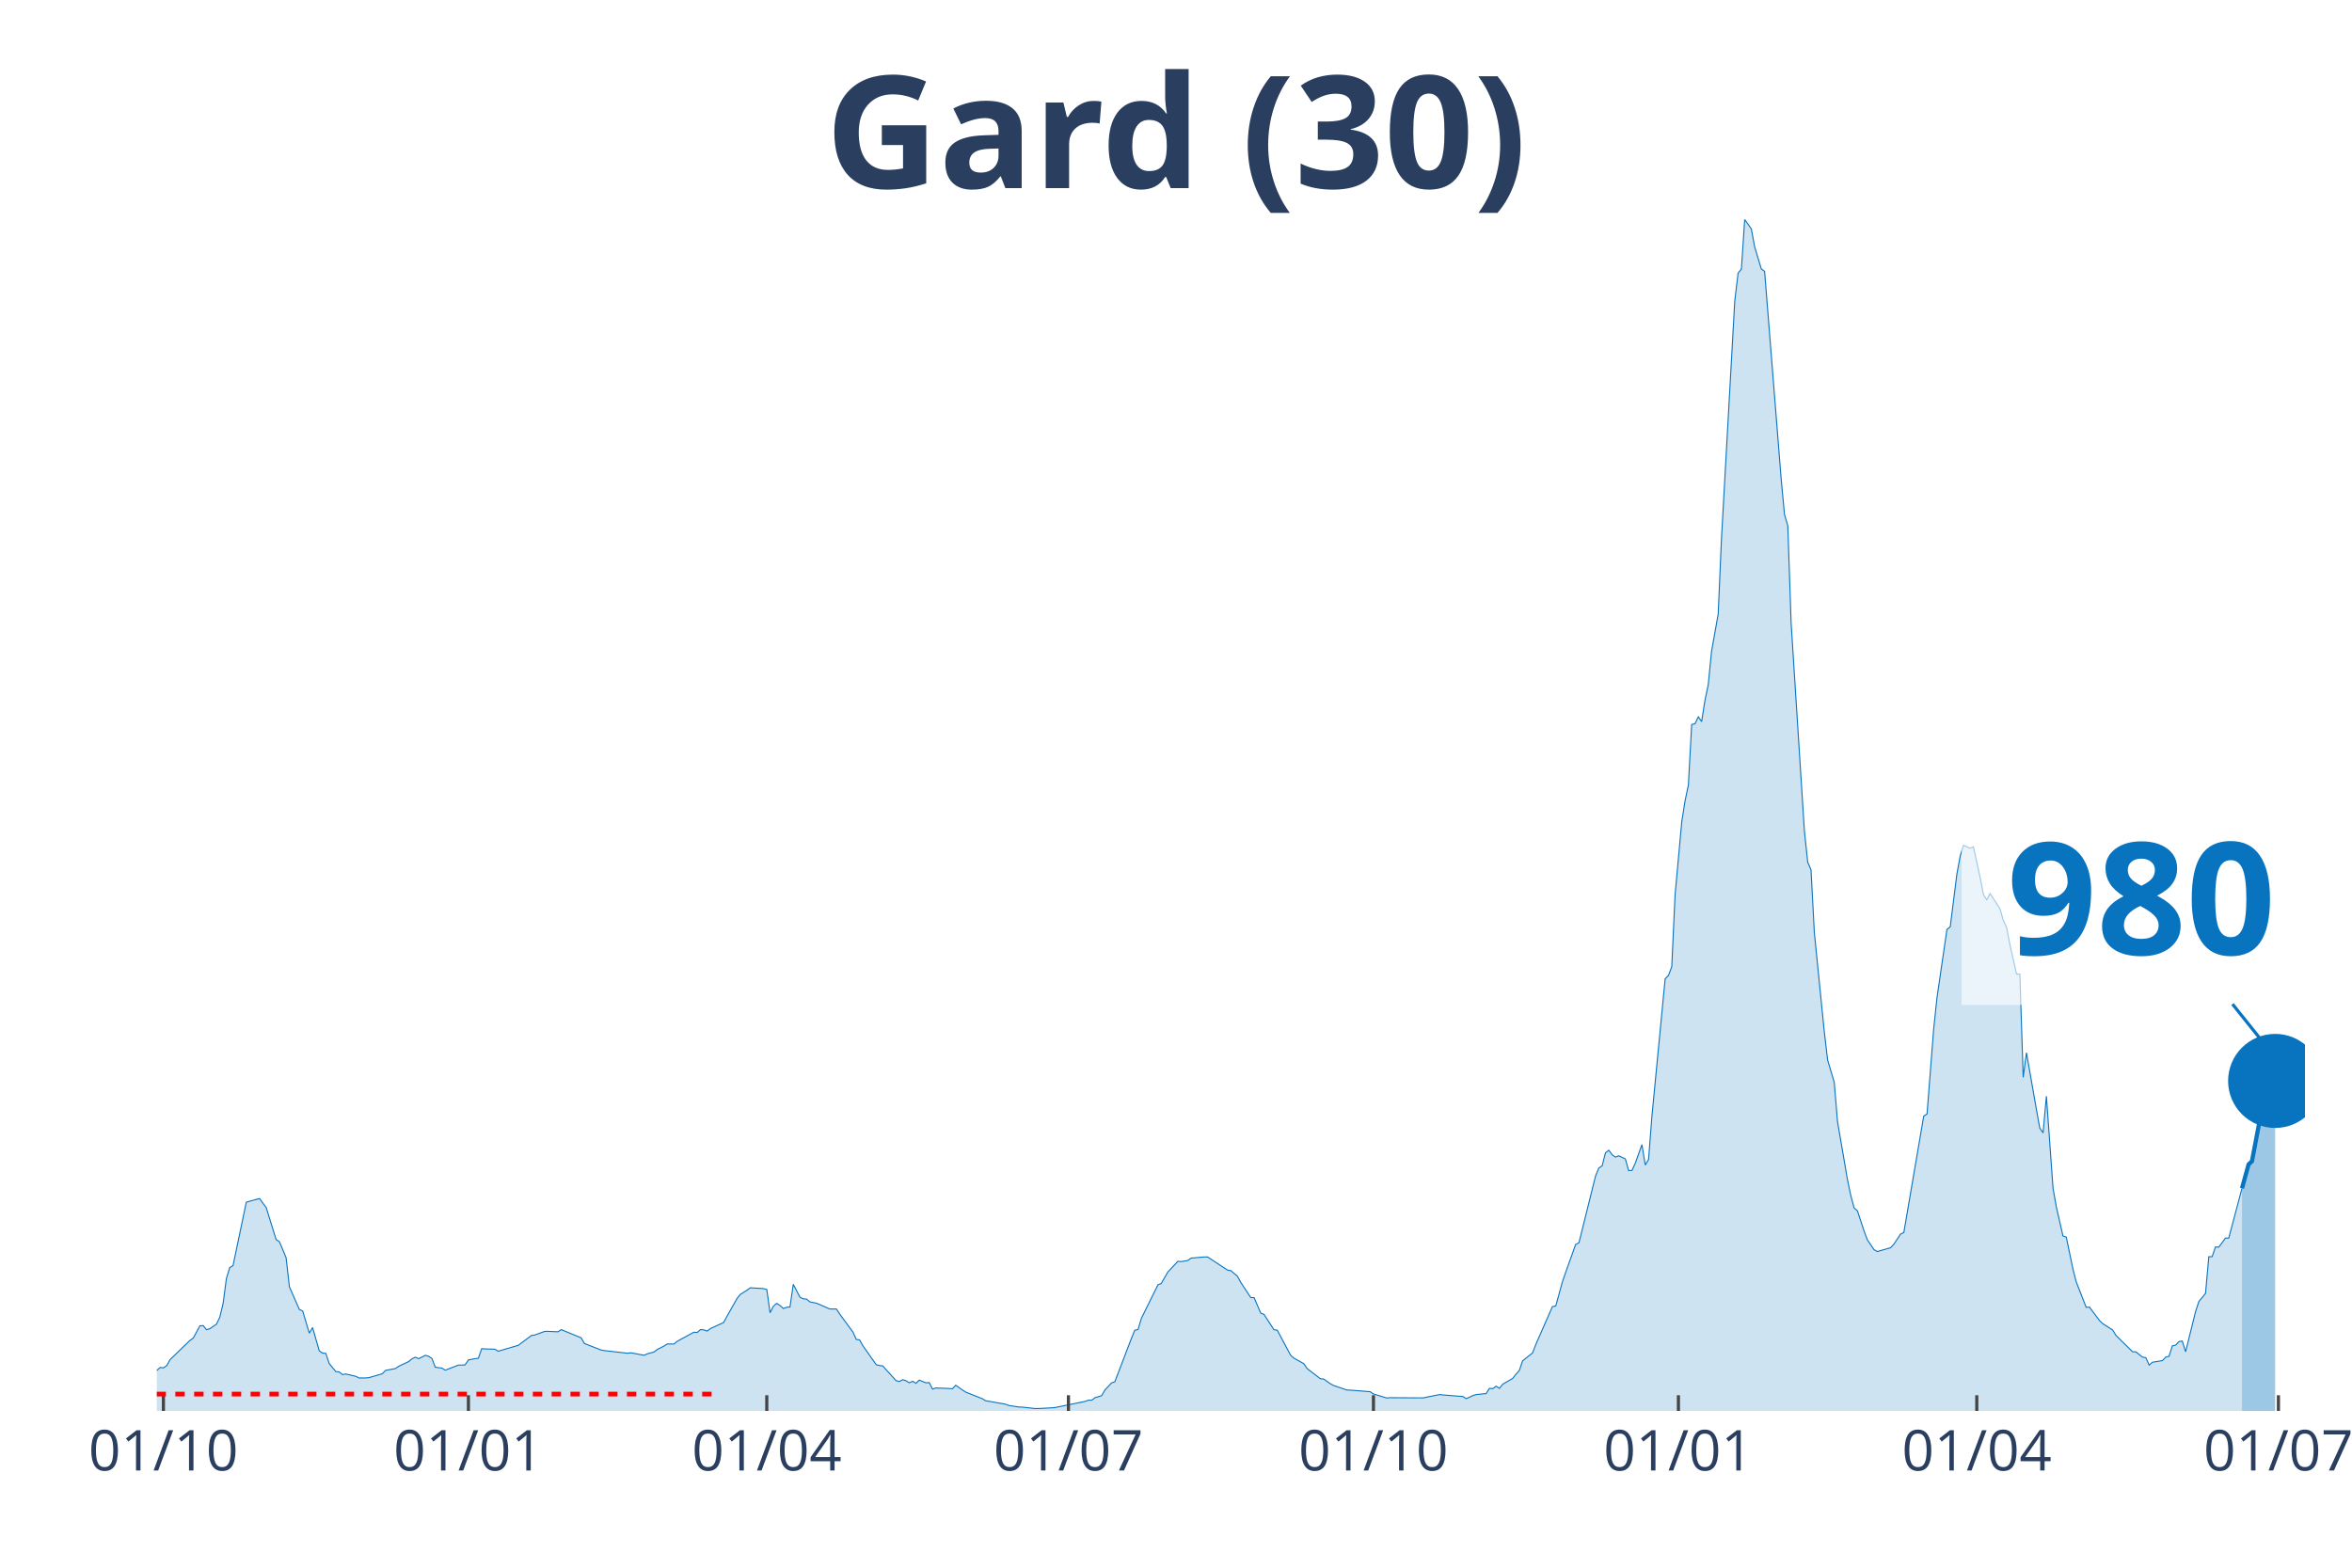
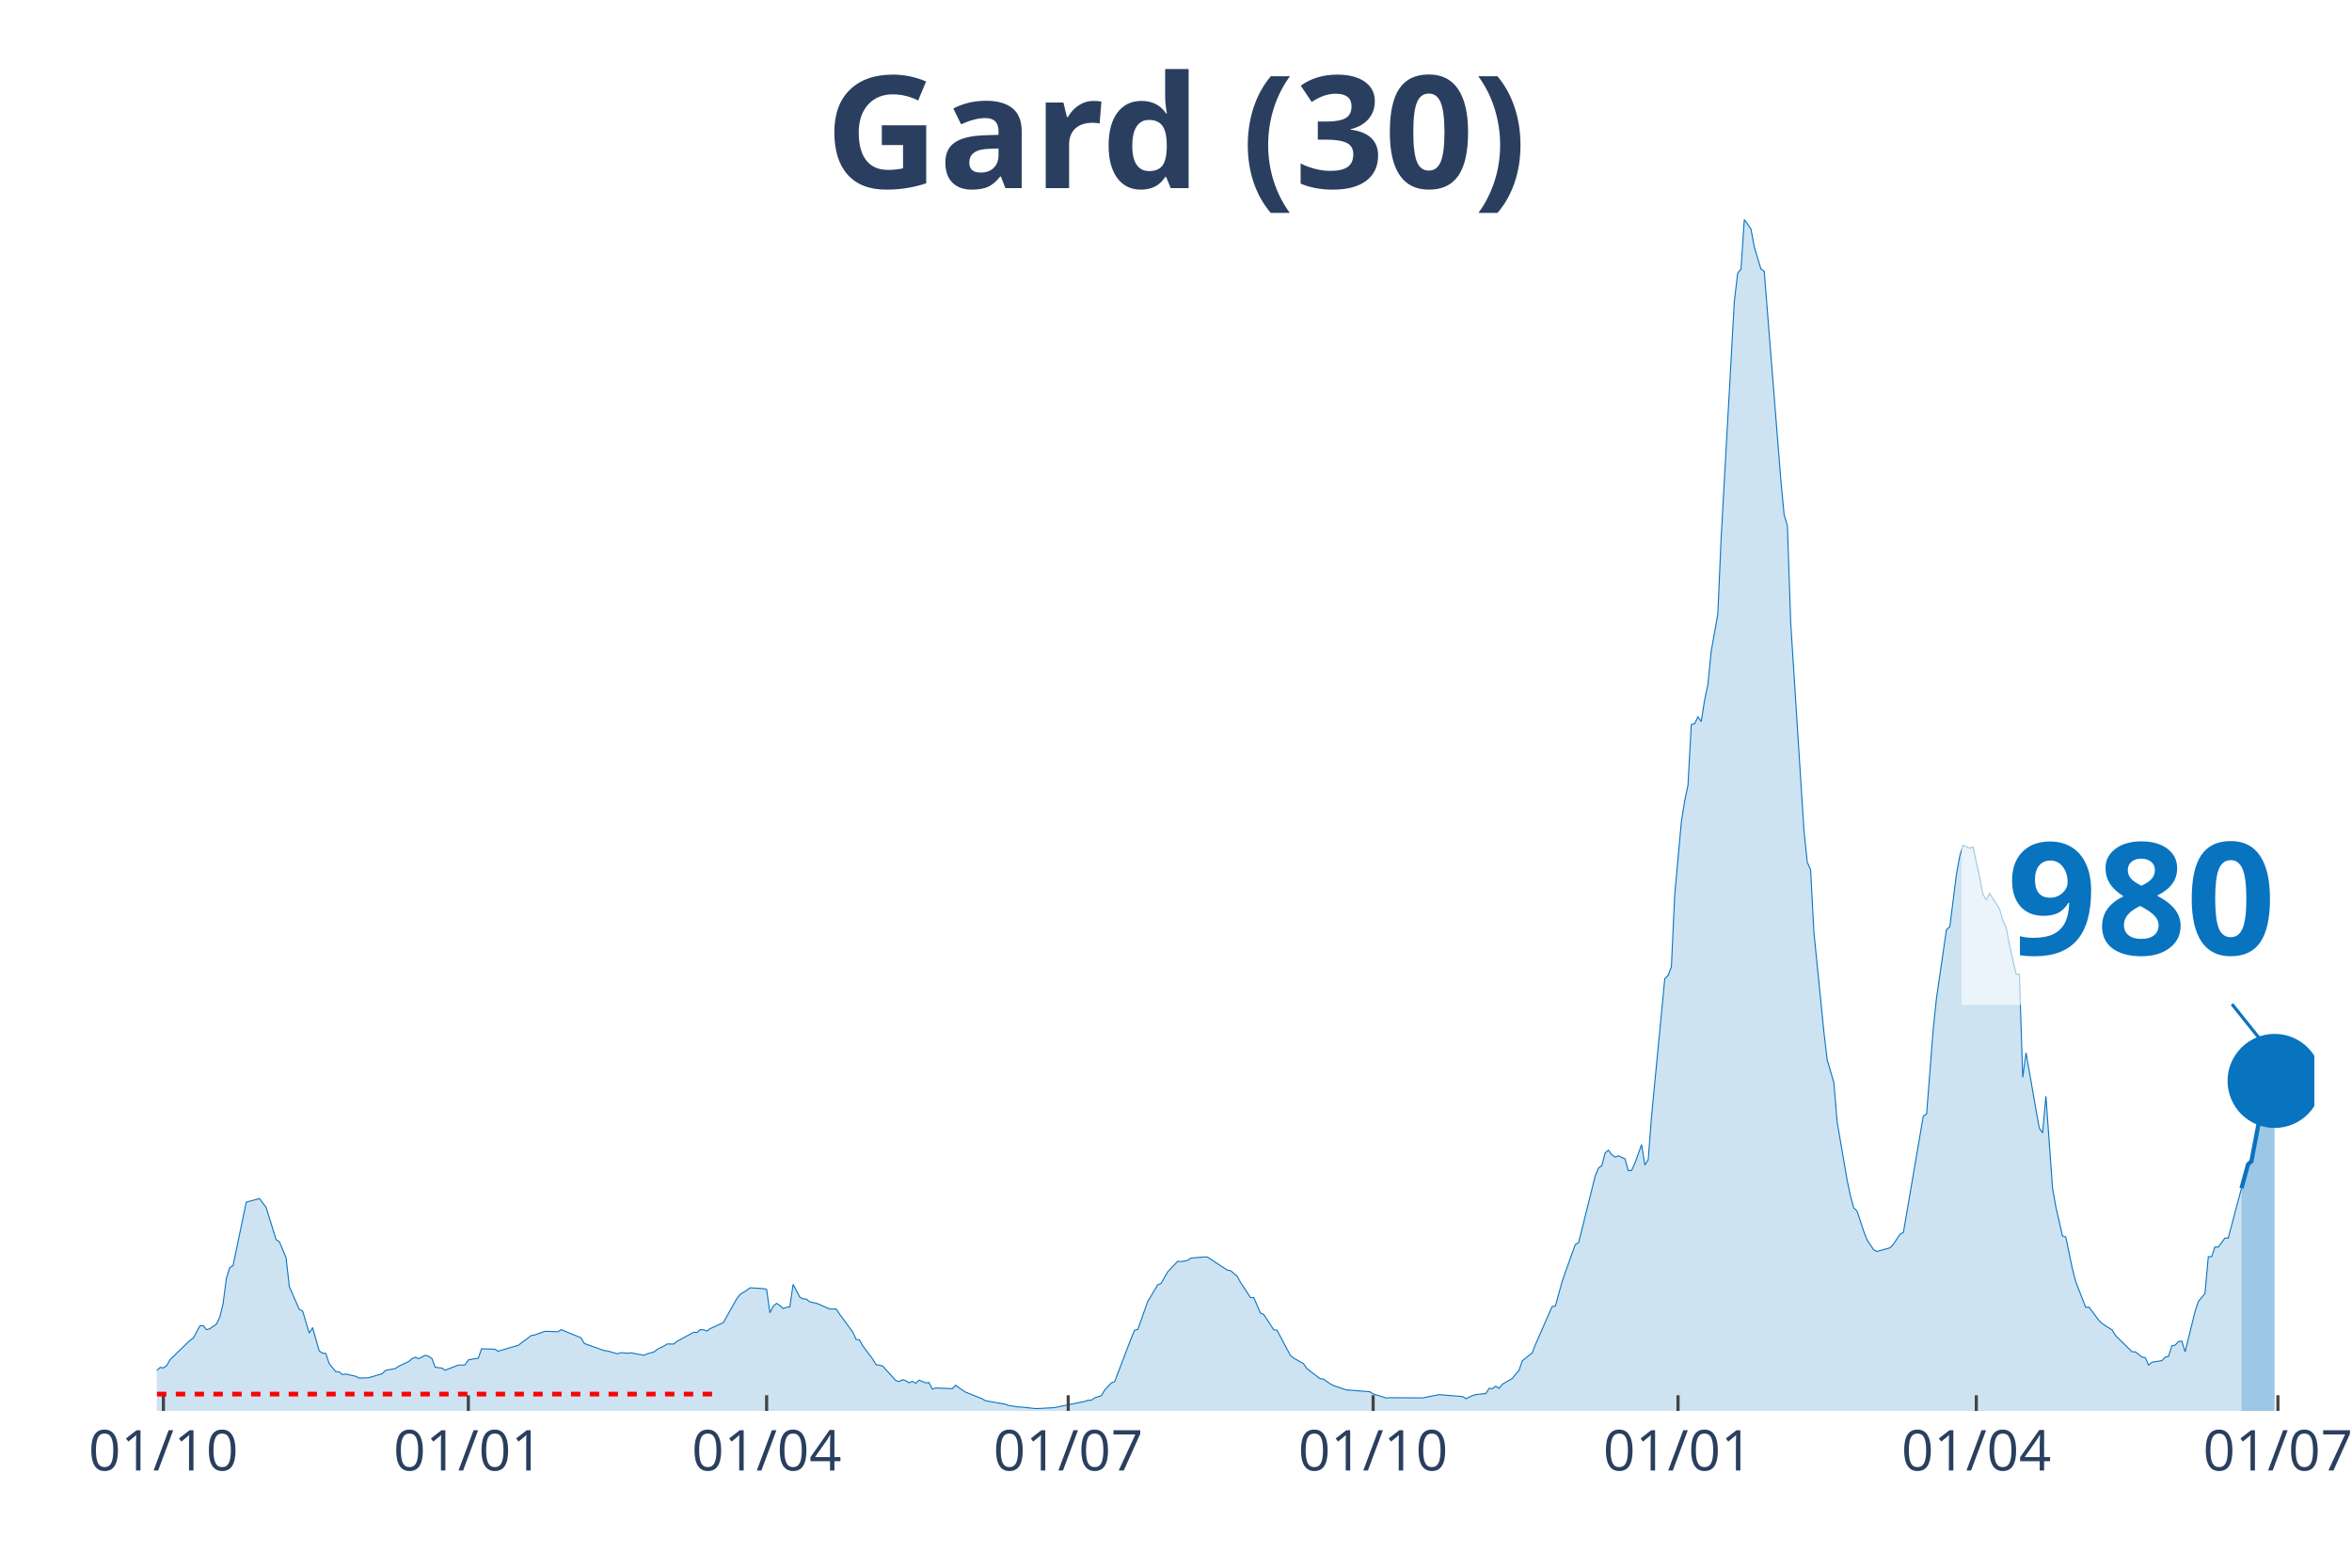
<svg xmlns="http://www.w3.org/2000/svg" class="main-svg" width="1125" height="750" style="" viewBox="0 0 750 500">
  <rect x="0" y="0" width="750" height="500" style="fill: rgb(0, 0, 0); fill-opacity: 0;" />
-   <defs id="defs-415fd0">
+   <defs id="defs-de9a36">
    <g class="clips">
-       <clipPath id="clip415fd0xyplot" class="plotclip">
-         <rect width="685" height="380" />
+       <clipPath id="clipde9a36xyplot" class="plotclip">
+         <rect width="688" height="380" />
      </clipPath>
-       <clipPath class="axesclip" id="clip415fd0x">
-         <rect x="50" y="0" width="685" height="500" />
+       <clipPath class="axesclip" id="clipde9a36x">
+         <rect x="50" y="0" width="688" height="500" />
      </clipPath>
-       <clipPath class="axesclip" id="clip415fd0y">
+       <clipPath class="axesclip" id="clipde9a36y">
        <rect x="0" y="70" width="750" height="380" />
      </clipPath>
-       <clipPath class="axesclip" id="clip415fd0xy">
-         <rect x="50" y="70" width="685" height="380" />
+       <clipPath class="axesclip" id="clipde9a36xy">
+         <rect x="50" y="70" width="688" height="380" />
      </clipPath>
    </g>
    <g class="gradients" />
  </defs>
  <g class="bglayer">
-     <rect class="bg" x="50" y="70" width="685" height="380" style="fill: rgb(0, 0, 0); fill-opacity: 0; stroke-width: 0;" />
+     <rect class="bg" x="50" y="70" width="688" height="380" style="fill: rgb(0, 0, 0); fill-opacity: 0; stroke-width: 0;" />
  </g>
  <g class="layer-below">
    <g class="imagelayer" />
    <g class="shapelayer" />
  </g>
  <g class="cartesianlayer">
    <g class="subplot xy">
      <g class="layer-subplot">
        <g class="shapelayer" />
        <g class="imagelayer" />
      </g>
      <g class="gridlayer">
        <g class="x">
          <path class="xgrid crisp" transform="translate(52.11,0)" d="M0,70v380" style="stroke: rgb(255, 255, 255); stroke-opacity: 1; stroke-width: 1px;" />
-           <path class="xgrid crisp" transform="translate(149.37,0)" d="M0,70v380" style="stroke: rgb(255, 255, 255); stroke-opacity: 1; stroke-width: 1px;" />
-           <path class="xgrid crisp" transform="translate(244.51,0)" d="M0,70v380" style="stroke: rgb(255, 255, 255); stroke-opacity: 1; stroke-width: 1px;" />
-           <path class="xgrid crisp" transform="translate(340.7,0)" d="M0,70v380" style="stroke: rgb(255, 255, 255); stroke-opacity: 1; stroke-width: 1px;" />
-           <path class="xgrid crisp" transform="translate(437.96,0)" d="M0,70v380" style="stroke: rgb(255, 255, 255); stroke-opacity: 1; stroke-width: 1px;" />
-           <path class="xgrid crisp" transform="translate(535.21,0)" d="M0,70v380" style="stroke: rgb(255, 255, 255); stroke-opacity: 1; stroke-width: 1px;" />
-           <path class="xgrid crisp" transform="translate(630.35,0)" d="M0,70v380" style="stroke: rgb(255, 255, 255); stroke-opacity: 1; stroke-width: 1px;" />
-           <path class="xgrid crisp" transform="translate(726.54,0)" d="M0,70v380" style="stroke: rgb(255, 255, 255); stroke-opacity: 1; stroke-width: 1px;" />
+           <path class="xgrid crisp" transform="translate(149.34,0)" d="M0,70v380" style="stroke: rgb(255, 255, 255); stroke-opacity: 1; stroke-width: 1px;" />
+           <path class="xgrid crisp" transform="translate(244.46,0)" d="M0,70v380" style="stroke: rgb(255, 255, 255); stroke-opacity: 1; stroke-width: 1px;" />
+           <path class="xgrid crisp" transform="translate(340.63,0)" d="M0,70v380" style="stroke: rgb(255, 255, 255); stroke-opacity: 1; stroke-width: 1px;" />
+           <path class="xgrid crisp" transform="translate(437.86,0)" d="M0,70v380" style="stroke: rgb(255, 255, 255); stroke-opacity: 1; stroke-width: 1px;" />
+           <path class="xgrid crisp" transform="translate(535.09,0)" d="M0,70v380" style="stroke: rgb(255, 255, 255); stroke-opacity: 1; stroke-width: 1px;" />
+           <path class="xgrid crisp" transform="translate(630.2,0)" d="M0,70v380" style="stroke: rgb(255, 255, 255); stroke-opacity: 1; stroke-width: 1px;" />
+           <path class="xgrid crisp" transform="translate(726.37,0)" d="M0,70v380" style="stroke: rgb(255, 255, 255); stroke-opacity: 1; stroke-width: 1px;" />
        </g>
        <g class="y" />
      </g>
      <g class="zerolinelayer" />
      <path class="xlines-below" />
      <path class="ylines-below" />
      <g class="overlines-below" />
      <g class="xaxislayer-below" />
      <g class="yaxislayer-below" />
      <g class="overaxes-below" />
-       <g class="plot" transform="translate(50, 70)" clip-path="url('#clip415fd0xyplot')">
+       <g class="plot" transform="translate(50, 70)" clip-path="url('#clipde9a36xyplot')">
        <g class="scatterlayer mlayer">
-           <g class="trace scatter trace56a815" style="stroke-miterlimit: 2;">
+           <g class="trace scatter traceca5b4d" style="stroke-miterlimit: 2;">
            <g class="fills">
              <g>
-                 <path class="js-fill" d="M664.92,380L-143.77,380L-143.77,379.01L-131.08,379.43L-130.02,379.54L-101.48,379.47L-100.42,379.47L-64.48,378.82L-63.43,378.81L-27.48,372.31L-26.43,372.15L-22.2,371.43L-21.14,371.58L-17.97,371.53L-16.91,370.79L-12.69,369.64L-11.63,368.72L-8.46,368.43L-7.4,368.84L-3.17,368.79L-2.11,368.98L1.06,366.14L2.11,366.27L3.17,365.54L4.23,363.64L10.57,357.51L11.63,356.77L13.74,352.85L14.8,352.79L15.86,354.09L16.91,353.78L19.03,352.32L20.08,350.12L21.14,345.76L22.2,337.73L23.26,334.27L24.31,333.65L28.54,313.43L29.6,313.12L32.77,312.26L33.83,313.73L34.88,315.11L35.94,318.56L38.06,325.36L39.11,326.05L41.23,331.13L42.28,340.41L45.46,347.63L46.51,348.12L48.63,355.19L49.68,353.42L51.8,360.83L52.85,361.56L53.91,361.66L54.97,364.89L57.08,367.46L58.14,367.54L59.2,368.42L60.25,368.22L63.43,368.95L64.48,369.5L66.6,369.48L67.65,369.38L71.88,368.16L72.94,367.07L76.11,366.48L77.17,365.74L80.34,364.26L81.4,363.35L82.45,362.87L83.51,363.34L85.63,362.26L86.68,362.57L87.74,363.27L88.8,366.07L90.91,366.33L91.97,367L96.2,365.38L97.25,365.38L98.31,365.31L99.37,363.73L101.48,363.33L102.54,363.21L103.6,360.15L104.65,360.23L107.82,360.31L108.88,360.96L114.17,359.39L115.22,359.12L119.45,355.95L120.51,355.78L123.68,354.64L124.74,354.62L127.91,354.76L128.97,354.07L135.31,356.68L136.37,358.5L141.65,360.57L142.71,360.76L150.11,361.6L151.17,361.46L155.39,362.25L156.45,361.78L158.56,361.2L159.62,360.37L161.74,359.31L162.79,358.65L164.91,358.66L165.96,357.79L171.25,354.9L172.31,354.99L173.36,354.06L174.42,354.14L175.48,354.53L176.54,353.74L180.76,351.79L181.82,349.82L184.99,344.2L186.05,342.85L188.16,341.53L189.22,340.73L193.45,340.98L194.51,341.27L195.56,348.69L196.62,346.61L197.68,345.69L198.73,346.38L199.79,347.34L200.85,346.95L201.91,346.82L202.96,339.62L205.08,343.72L206.13,344.24L207.19,344.34L208.25,345.22L210.36,345.65L211.42,346.08L214.59,347.48L215.65,347.5L216.71,347.48L217.76,349.11L221.99,354.85L223.05,357.21L224.1,357.33L225.16,359.22L229.39,365.23L230.45,365.52L231.5,365.65L232.56,366.84L235.73,370.34L236.79,370.62L237.85,370.04L238.9,370.37L239.96,371.03L241.02,370.54L242.08,371.19L243.13,370.17L245.25,371.05L246.3,370.95L247.36,373.03L248.42,372.68L251.59,372.8L252.65,372.85L253.7,372.93L254.76,371.81L256.88,373.3L257.93,373.99L263.22,376.1L264.27,376.74L270.62,377.85L271.67,378.25L274.85,378.75L275.9,378.78L280.13,379.24L281.19,379.23L285.42,379.01L286.47,378.91L295.99,376.97L297.04,376.58L298.1,376.58L299.16,375.8L301.27,375.15L302.33,373.34L304.44,371.07L305.5,370.69L310.79,356.87L311.84,354.29L312.9,354.01L313.96,350.47L319.24,339.78L320.3,339.35L322.42,335.67L323.47,334.56L325.59,332.29L326.64,332.37L328.76,332.02L329.81,331.26L334.04,330.9L335.1,330.91L341.44,335.09L342.5,335.27L344.61,337.07L345.67,339.03L348.84,343.84L349.9,343.87L352.01,348.79L353.07,349.22L356.24,354.11L357.3,354.26L361.53,362.22L362.58,363.14L365.76,364.93L366.81,366.48L371.04,369.73L372.1,369.83L374.21,371.32L375.27,371.89L379.5,373.33L380.56,373.37L386.9,373.87L387.96,374.58L392.18,375.88L393.24,375.78L403.81,375.85L404.87,375.62L409.1,374.78L410.15,374.91L416.5,375.41L417.55,376.1L419.67,375.11L420.73,374.78L423.9,374.46L424.95,372.8L426.01,372.9L427.07,372.11L428.13,372.8L429.18,371.48L432.35,369.64L433.41,368.29L434.47,367.11L435.52,364.03L438.7,361.49L439.75,358.78L445.04,346.72L446.1,346.54L448.21,338.83L449.27,335.76L452.44,326.92L453.5,326.35L458.78,305.07L459.84,302.51L460.9,301.81L461.95,297.68L463.01,296.85L464.07,298.28L465.12,299.04L466.18,298.62L468.29,299.61L469.35,303.36L470.41,303.29L471.47,300.95L473.58,295.07L474.64,301.57L475.69,299.83L476.75,286.14L480.98,242.17L482.04,241.11L483.09,238.33L484.15,215.36L486.27,192.17L487.32,185.44L488.38,180.44L489.44,161.07L490.49,160.84L491.55,158.62L492.61,160.14L493.67,153.39L494.72,148.37L495.78,137.73L497.89,125.86L498.95,101.65L503.18,25.96L504.24,17.09L505.29,15.83L506.35,0L508.46,3.01L509.52,8.72L511.64,15.77L512.69,16.54L517.98,82.87L519.04,94.12L520.09,97.66L521.15,128.7L525.38,194.98L526.44,204.98L527.49,207.41L528.55,227.42L531.72,259.01L532.78,268.06L534.89,275.16L535.95,287.79L539.12,306.27L540.18,311.3L541.23,315.23L542.29,316.19L544.41,322.62L545.46,325.43L547.58,328.56L548.63,329.16L552.86,327.95L553.92,326.81L556.03,323.61L557.09,323.09L563.43,285.97L564.49,285.29L566.6,258.27L567.66,248.23L570.83,226.46L571.89,225.59L574,208.84L575.06,203.01L576.12,199.59L577.18,200.07L578.23,200.5L579.29,200.1L581.4,209.77L582.46,215.24L583.52,217.01L584.58,214.95L587.75,219.86L588.8,223.53L589.86,225.77L590.92,231.3L593.03,240.68L594.09,240.71L595.15,273.61L596.2,265.76L599.38,283.92L600.43,289.77L601.49,291.32L602.55,279.63L604.66,308.94L605.72,314.94L607.83,324.18L608.89,324.55L611,334.7L612.06,338.82L615.23,346.95L616.29,346.91L619.46,351.14L620.52,352.16L623.69,354.2L624.75,355.94L630.03,361.13L631.09,361.16L633.2,362.84L634.26,363.02L635.32,365.39L636.37,364.47L639.54,363.96L640.6,362.85L641.66,362.58L642.72,359.24L643.77,359.01L644.83,357.87L645.89,357.73L646.94,361.14L650.12,348.29L651.17,345.09L653.29,342.53L654.34,330.82L655.4,330.8L656.46,327.7L657.52,327.75L658.57,326.35L659.63,324.86L660.69,324.9L664.92,309" style="fill: rgb(8, 115, 191); fill-opacity: 0.2; stroke-width: 0;" />
+                 <path class="js-fill" d="M664.75,380L-143.73,380L-143.73,379.01L-131.05,379.43L-129.99,379.54L-101.46,379.47L-100.4,379.47L-64.47,378.82L-63.41,378.81L-27.48,372.31L-26.42,372.15L-22.19,371.43L-21.14,371.58L-17.97,371.53L-16.91,370.79L-12.68,369.64L-11.63,368.72L-8.45,368.43L-7.4,368.84L-3.17,368.79L-2.11,368.98L1.06,366.14L2.11,366.27L3.17,365.54L4.23,363.64L10.57,357.51L11.63,356.77L13.74,352.85L14.8,352.79L15.85,354.09L16.91,353.78L19.02,352.32L20.08,350.12L21.14,345.76L22.19,337.73L23.25,334.27L24.31,333.65L28.53,313.43L29.59,313.12L32.76,312.26L33.82,313.73L34.88,315.11L35.93,318.56L38.05,325.36L39.1,326.05L41.22,331.13L42.27,340.41L45.44,347.63L46.5,348.12L48.61,355.19L49.67,353.42L51.78,360.83L52.84,361.56L53.9,361.66L54.96,364.89L57.07,367.46L58.13,367.54L59.18,368.42L60.24,368.22L63.41,368.95L64.47,369.5L66.58,369.48L67.64,369.38L71.86,368.16L72.92,367.07L76.09,366.48L77.15,365.74L80.32,364.26L81.38,363.35L82.43,362.87L83.49,363.34L85.6,362.26L86.66,362.57L87.72,363.27L88.77,366.07L90.89,366.33L91.94,367L96.17,365.38L97.23,365.38L98.29,365.31L99.34,363.73L101.46,363.33L102.51,363.21L103.57,360.15L104.63,360.23L107.8,360.31L108.85,360.96L114.14,359.39L115.2,359.12L119.42,355.95L120.48,355.78L123.65,354.64L124.71,354.62L127.88,354.76L128.93,354.07L135.27,356.68L136.33,358.5L142.67,360.76L143.73,360.87L146.9,361.79L147.96,361.42L150.07,361.6L151.13,361.46L155.35,362.25L156.41,361.78L158.53,361.2L159.58,360.37L161.7,359.31L162.75,358.65L164.87,358.66L165.92,357.79L171.21,354.9L172.26,354.99L173.32,354.06L174.38,354.14L175.43,354.53L176.49,353.74L180.72,351.79L181.78,349.82L184.95,344.2L186,342.85L188.12,341.53L189.17,340.73L193.4,340.98L194.46,341.27L195.51,348.69L196.57,346.61L197.63,345.69L198.69,346.38L199.74,347.34L200.8,346.95L201.86,346.82L202.91,339.62L205.03,343.72L206.08,344.24L207.14,344.34L208.2,345.22L210.31,345.65L211.37,346.08L214.54,347.48L215.59,347.5L216.65,347.48L217.71,349.11L221.94,354.85L222.99,357.21L224.05,357.33L225.11,359.22L228.28,363.46L229.33,365.23L231.45,365.65L232.5,366.84L235.67,370.34L236.73,370.62L237.79,370.04L238.84,370.37L239.9,371.03L240.96,370.54L242.02,371.19L243.07,370.17L245.19,371.05L246.24,370.95L247.3,373.03L248.36,372.68L251.53,372.8L252.58,372.85L253.64,372.93L254.7,371.81L256.81,373.3L257.87,373.99L263.15,376.1L264.21,376.74L270.55,377.85L271.61,378.25L274.78,378.75L275.83,378.78L280.06,379.24L281.12,379.23L285.35,379.01L286.4,378.91L295.91,376.97L296.97,376.58L298.03,376.58L299.08,375.8L301.2,375.15L302.25,373.34L304.37,371.07L305.43,370.69L309.65,359.62L310.71,356.87L311.77,354.29L312.82,354.01L315.99,345.06L317.05,343.34L319.16,339.78L320.22,339.35L322.33,335.67L323.39,334.56L325.51,332.29L326.56,332.37L328.68,332.02L329.73,331.26L333.96,330.9L335.02,330.91L341.36,335.09L342.41,335.27L344.53,337.07L345.59,339.03L348.76,343.84L349.81,343.87L351.93,348.79L352.98,349.22L356.15,354.11L357.21,354.26L361.44,362.22L362.49,363.14L365.67,364.93L366.72,366.48L370.95,369.73L372.01,369.83L374.12,371.32L375.18,371.89L379.4,373.33L380.46,373.37L386.8,373.87L387.86,374.58L392.09,375.88L393.14,375.78L403.71,375.85L404.77,375.62L409,374.78L410.05,374.91L416.39,375.41L417.45,376.1L419.56,375.11L420.62,374.78L423.79,374.46L424.85,372.8L425.9,372.9L426.96,372.11L428.02,372.8L429.08,371.48L432.25,369.64L433.3,368.29L434.36,367.11L435.42,364.03L438.59,361.49L439.64,358.78L444.93,346.72L445.98,346.54L448.1,338.83L449.16,335.76L452.33,326.92L453.38,326.35L458.67,305.07L459.72,302.51L460.78,301.81L461.84,297.68L462.89,296.85L463.95,298.28L465.01,299.04L466.06,298.62L468.18,299.61L469.24,303.36L470.29,303.29L471.35,300.95L473.46,295.07L474.52,301.57L475.58,299.83L476.63,286.14L480.86,242.17L481.92,241.11L482.97,238.33L484.03,215.36L486.14,192.17L487.2,185.44L488.26,180.44L489.31,161.07L490.37,160.84L491.43,158.62L492.49,160.14L493.54,153.39L494.6,148.37L495.66,137.73L497.77,125.86L498.83,101.65L503.05,25.96L504.11,17.09L505.17,15.83L506.22,0L508.34,3.01L509.39,8.72L511.51,15.77L512.57,16.54L517.85,82.87L518.91,94.12L519.96,97.66L521.02,128.7L525.25,194.98L526.3,204.98L527.36,207.41L528.42,227.42L531.59,259.01L532.65,268.06L534.76,275.16L535.82,287.79L538.99,306.27L540.04,311.3L541.1,315.23L542.16,316.19L544.27,322.62L545.33,325.43L547.44,328.56L548.5,329.16L552.73,327.95L553.78,326.81L555.9,323.61L556.95,323.09L563.29,285.97L564.35,285.29L566.46,258.27L567.52,248.23L570.69,226.46L571.75,225.59L573.86,208.84L574.92,203.01L575.98,199.59L577.03,200.07L578.09,200.5L579.15,200.1L581.26,209.77L582.32,215.24L583.37,217.01L584.43,214.95L587.6,219.86L588.66,223.53L589.71,225.77L590.77,231.3L592.88,240.68L593.94,240.71L595,273.61L596.06,265.76L599.23,283.92L600.28,289.77L601.34,291.32L602.4,279.63L604.51,308.94L605.57,314.94L607.68,324.18L608.74,324.55L610.85,334.7L611.91,338.82L615.08,346.95L616.14,346.91L619.31,351.14L620.36,352.16L623.53,354.2L624.59,355.94L629.87,361.13L630.93,361.16L633.04,362.84L634.1,363.02L635.16,365.39L636.22,364.47L639.39,363.96L640.44,362.85L641.5,362.58L642.56,359.24L643.61,359.01L644.67,357.87L645.73,357.73L646.78,361.14L649.95,348.29L651.01,345.09L653.12,342.53L654.18,330.82L655.24,330.8L656.29,327.7L657.35,327.75L658.41,326.35L659.47,324.86L660.52,324.9L664.75,309" style="fill: rgb(8, 115, 191); fill-opacity: 0.2; stroke-width: 0;" />
              </g>
            </g>
            <g class="errorbars" />
            <g class="lines">
-               <path class="js-line" d="M-143.77,379.01L-131.08,379.43L-130.02,379.54L-101.48,379.47L-100.42,379.47L-64.48,378.82L-63.43,378.81L-27.48,372.31L-26.43,372.15L-22.2,371.43L-21.14,371.58L-17.97,371.53L-16.91,370.79L-12.69,369.64L-11.63,368.72L-8.46,368.43L-7.4,368.84L-3.17,368.79L-2.11,368.98L1.06,366.14L2.11,366.27L3.17,365.54L4.23,363.64L10.57,357.51L11.63,356.77L13.74,352.85L14.8,352.79L15.86,354.09L16.91,353.78L19.03,352.32L20.08,350.12L21.14,345.76L22.2,337.73L23.26,334.27L24.31,333.65L28.54,313.43L29.6,313.12L32.77,312.26L33.83,313.73L34.88,315.11L35.94,318.56L38.06,325.36L39.11,326.05L41.23,331.13L42.28,340.41L45.46,347.63L46.51,348.12L48.63,355.19L49.68,353.42L51.8,360.83L52.85,361.56L53.91,361.66L54.97,364.89L57.08,367.46L58.14,367.54L59.2,368.42L60.25,368.22L63.43,368.95L64.48,369.5L66.6,369.48L67.65,369.38L71.88,368.16L72.94,367.07L76.11,366.48L77.17,365.74L80.34,364.26L81.4,363.35L82.45,362.87L83.51,363.34L85.63,362.26L86.68,362.57L87.74,363.27L88.8,366.07L90.91,366.33L91.97,367L96.2,365.38L97.25,365.38L98.31,365.31L99.37,363.73L101.48,363.33L102.54,363.21L103.6,360.15L104.65,360.23L107.82,360.31L108.88,360.96L114.17,359.39L115.22,359.12L119.45,355.95L120.51,355.78L123.68,354.64L124.74,354.62L127.91,354.76L128.97,354.07L135.31,356.68L136.37,358.5L141.65,360.57L142.71,360.76L150.11,361.6L151.17,361.46L155.39,362.25L156.45,361.78L158.56,361.2L159.62,360.37L161.74,359.31L162.79,358.65L164.91,358.66L165.96,357.79L171.25,354.9L172.31,354.99L173.36,354.06L174.42,354.14L175.48,354.53L176.54,353.74L180.76,351.79L181.82,349.82L184.99,344.2L186.05,342.85L188.16,341.53L189.22,340.73L193.45,340.98L194.51,341.27L195.56,348.69L196.62,346.61L197.68,345.69L198.73,346.38L199.79,347.34L200.85,346.95L201.91,346.82L202.96,339.62L205.08,343.72L206.13,344.24L207.19,344.34L208.25,345.22L210.36,345.65L211.42,346.08L214.59,347.48L215.65,347.5L216.71,347.48L217.76,349.11L221.99,354.85L223.05,357.21L224.1,357.33L225.16,359.22L229.39,365.23L230.45,365.52L231.5,365.65L232.56,366.84L235.73,370.34L236.79,370.62L237.85,370.04L238.9,370.37L239.96,371.03L241.02,370.54L242.08,371.19L243.13,370.17L245.25,371.05L246.3,370.95L247.36,373.03L248.42,372.68L251.59,372.8L252.65,372.85L253.7,372.93L254.76,371.81L256.88,373.3L257.93,373.99L263.22,376.1L264.27,376.74L270.62,377.85L271.67,378.25L274.85,378.75L275.9,378.78L280.13,379.24L281.19,379.23L285.42,379.01L286.47,378.91L295.99,376.97L297.04,376.58L298.1,376.58L299.16,375.8L301.27,375.15L302.33,373.34L304.44,371.07L305.5,370.69L310.79,356.87L311.84,354.29L312.9,354.01L313.96,350.47L319.24,339.78L320.3,339.35L322.42,335.67L323.47,334.56L325.59,332.29L326.64,332.37L328.76,332.02L329.81,331.26L334.04,330.9L335.1,330.91L341.44,335.09L342.5,335.27L344.61,337.07L345.67,339.03L348.84,343.84L349.9,343.87L352.01,348.79L353.07,349.22L356.24,354.11L357.3,354.26L361.53,362.22L362.58,363.14L365.76,364.93L366.81,366.48L371.04,369.73L372.1,369.83L374.21,371.32L375.27,371.89L379.5,373.33L380.56,373.37L386.9,373.87L387.96,374.58L392.18,375.88L393.24,375.78L403.81,375.85L404.87,375.62L409.1,374.78L410.15,374.91L416.5,375.41L417.55,376.1L419.67,375.11L420.73,374.78L423.9,374.46L424.95,372.8L426.01,372.9L427.07,372.11L428.13,372.8L429.18,371.48L432.35,369.64L433.41,368.29L434.47,367.11L435.52,364.03L438.7,361.49L439.75,358.78L445.04,346.72L446.1,346.54L448.21,338.83L449.27,335.76L452.44,326.92L453.5,326.35L458.78,305.07L459.84,302.51L460.9,301.81L461.95,297.68L463.01,296.85L464.07,298.28L465.12,299.04L466.18,298.62L468.29,299.61L469.35,303.36L470.41,303.29L471.47,300.95L473.58,295.07L474.64,301.57L475.69,299.83L476.75,286.14L480.98,242.17L482.04,241.11L483.09,238.33L484.15,215.36L486.27,192.17L487.32,185.44L488.38,180.44L489.44,161.07L490.49,160.84L491.55,158.62L492.61,160.14L493.67,153.39L494.72,148.37L495.78,137.73L497.89,125.86L498.95,101.65L503.18,25.96L504.24,17.09L505.29,15.83L506.35,0L508.46,3.01L509.52,8.72L511.64,15.77L512.69,16.54L517.98,82.87L519.04,94.12L520.09,97.66L521.15,128.7L525.38,194.98L526.44,204.98L527.49,207.41L528.55,227.42L531.72,259.01L532.78,268.06L534.89,275.16L535.95,287.79L539.12,306.27L540.18,311.3L541.23,315.23L542.29,316.19L544.41,322.62L545.46,325.43L547.58,328.56L548.63,329.16L552.86,327.95L553.92,326.81L556.03,323.61L557.09,323.09L563.43,285.97L564.49,285.29L566.6,258.27L567.66,248.23L570.83,226.46L571.89,225.59L574,208.84L575.06,203.01L576.12,199.59L577.18,200.07L578.23,200.5L579.29,200.1L581.4,209.77L582.46,215.24L583.52,217.01L584.58,214.95L587.75,219.86L588.8,223.53L589.86,225.77L590.92,231.3L593.03,240.68L594.09,240.71L595.15,273.61L596.2,265.76L599.38,283.92L600.43,289.77L601.49,291.32L602.55,279.63L604.66,308.94L605.72,314.94L607.83,324.18L608.89,324.55L611,334.7L612.06,338.82L615.23,346.95L616.29,346.91L619.46,351.14L620.52,352.16L623.69,354.2L624.75,355.94L630.03,361.13L631.09,361.16L633.2,362.84L634.26,363.02L635.32,365.39L636.37,364.47L639.54,363.96L640.6,362.85L641.66,362.58L642.72,359.24L643.77,359.01L644.83,357.87L645.89,357.73L646.94,361.14L650.12,348.29L651.17,345.09L653.29,342.53L654.34,330.82L655.4,330.8L656.46,327.7L657.52,327.75L658.57,326.35L659.63,324.86L660.69,324.9L664.92,309" style="vector-effect: non-scaling-stroke; fill: none; stroke: rgb(8, 115, 191); stroke-opacity: 1; stroke-width: 0.5px; opacity: 1;" />
+               <path class="js-line" d="M-143.73,379.01L-131.05,379.43L-129.99,379.54L-101.46,379.47L-100.4,379.47L-64.47,378.82L-63.41,378.81L-27.48,372.31L-26.42,372.15L-22.19,371.43L-21.14,371.58L-17.97,371.53L-16.91,370.79L-12.68,369.64L-11.63,368.72L-8.45,368.43L-7.4,368.84L-3.17,368.79L-2.11,368.98L1.06,366.14L2.11,366.27L3.17,365.54L4.23,363.64L10.57,357.51L11.63,356.77L13.74,352.85L14.8,352.79L15.85,354.09L16.91,353.78L19.02,352.32L20.08,350.12L21.14,345.76L22.19,337.73L23.25,334.27L24.31,333.65L28.53,313.43L29.59,313.12L32.76,312.26L33.82,313.73L34.88,315.11L35.93,318.56L38.05,325.36L39.1,326.05L41.22,331.13L42.27,340.41L45.44,347.63L46.5,348.12L48.61,355.19L49.67,353.42L51.78,360.83L52.84,361.56L53.9,361.66L54.96,364.89L57.07,367.46L58.13,367.54L59.18,368.42L60.24,368.22L63.41,368.95L64.47,369.5L66.58,369.48L67.64,369.38L71.86,368.16L72.92,367.07L76.09,366.48L77.15,365.74L80.32,364.26L81.38,363.35L82.43,362.87L83.49,363.34L85.6,362.26L86.66,362.57L87.72,363.27L88.77,366.07L90.89,366.33L91.94,367L96.17,365.38L97.23,365.38L98.29,365.31L99.34,363.73L101.46,363.33L102.51,363.21L103.57,360.15L104.63,360.23L107.8,360.31L108.85,360.96L114.14,359.39L115.2,359.12L119.42,355.95L120.48,355.78L123.65,354.64L124.71,354.62L127.88,354.76L128.93,354.07L135.27,356.68L136.33,358.5L142.67,360.76L143.73,360.87L146.9,361.79L147.96,361.42L150.07,361.6L151.13,361.46L155.35,362.25L156.41,361.78L158.53,361.2L159.58,360.37L161.7,359.31L162.75,358.65L164.87,358.66L165.92,357.79L171.21,354.9L172.26,354.99L173.32,354.06L174.38,354.14L175.43,354.53L176.49,353.74L180.72,351.79L181.78,349.82L184.95,344.2L186,342.85L188.12,341.53L189.17,340.73L193.4,340.98L194.46,341.27L195.51,348.69L196.57,346.61L197.63,345.69L198.69,346.38L199.74,347.34L200.8,346.95L201.86,346.82L202.91,339.62L205.03,343.72L206.08,344.24L207.14,344.34L208.2,345.22L210.31,345.65L211.37,346.08L214.54,347.48L215.59,347.5L216.65,347.48L217.71,349.11L221.94,354.85L222.99,357.21L224.05,357.33L225.11,359.22L228.28,363.46L229.33,365.23L231.45,365.65L232.5,366.84L235.67,370.34L236.73,370.62L237.79,370.04L238.84,370.37L239.9,371.03L240.96,370.54L242.02,371.19L243.07,370.17L245.19,371.05L246.24,370.95L247.3,373.03L248.36,372.68L251.53,372.8L252.58,372.85L253.64,372.93L254.7,371.81L256.81,373.3L257.87,373.99L263.15,376.1L264.21,376.74L270.55,377.85L271.61,378.25L274.78,378.75L275.83,378.78L280.06,379.24L281.12,379.23L285.35,379.01L286.4,378.91L295.91,376.97L296.97,376.58L298.03,376.58L299.08,375.8L301.2,375.15L302.25,373.34L304.37,371.07L305.43,370.69L309.65,359.62L310.71,356.87L311.77,354.29L312.82,354.01L315.99,345.06L317.05,343.34L319.16,339.78L320.22,339.35L322.33,335.67L323.39,334.56L325.51,332.29L326.56,332.37L328.68,332.02L329.73,331.26L333.96,330.9L335.02,330.91L341.36,335.09L342.41,335.27L344.53,337.07L345.59,339.03L348.76,343.84L349.81,343.87L351.93,348.79L352.98,349.22L356.15,354.11L357.21,354.26L361.44,362.22L362.49,363.14L365.67,364.93L366.72,366.48L370.95,369.73L372.01,369.83L374.12,371.32L375.18,371.89L379.4,373.33L380.46,373.37L386.8,373.87L387.86,374.58L392.09,375.88L393.14,375.78L403.71,375.85L404.77,375.62L409,374.78L410.05,374.91L416.39,375.41L417.45,376.1L419.56,375.11L420.62,374.78L423.79,374.46L424.85,372.8L425.9,372.9L426.96,372.11L428.02,372.8L429.08,371.48L432.25,369.64L433.3,368.29L434.36,367.11L435.42,364.03L438.59,361.49L439.64,358.78L444.93,346.72L445.98,346.54L448.1,338.83L449.16,335.76L452.33,326.92L453.38,326.35L458.67,305.07L459.72,302.51L460.78,301.81L461.84,297.68L462.89,296.85L463.95,298.28L465.01,299.04L466.06,298.62L468.18,299.61L469.24,303.36L470.29,303.29L471.35,300.95L473.46,295.07L474.52,301.57L475.58,299.83L476.63,286.14L480.86,242.17L481.92,241.11L482.97,238.33L484.03,215.36L486.14,192.17L487.2,185.44L488.26,180.44L489.31,161.07L490.37,160.84L491.43,158.62L492.49,160.14L493.54,153.39L494.6,148.37L495.66,137.73L497.77,125.86L498.83,101.65L503.05,25.96L504.11,17.09L505.17,15.83L506.22,0L508.34,3.01L509.39,8.72L511.51,15.77L512.57,16.54L517.85,82.87L518.91,94.12L519.96,97.66L521.02,128.7L525.25,194.98L526.3,204.98L527.36,207.41L528.42,227.42L531.59,259.01L532.65,268.06L534.76,275.16L535.82,287.79L538.99,306.27L540.04,311.3L541.1,315.23L542.16,316.19L544.27,322.62L545.33,325.43L547.44,328.56L548.5,329.16L552.73,327.95L553.78,326.81L555.9,323.61L556.95,323.09L563.29,285.97L564.35,285.29L566.46,258.27L567.52,248.23L570.69,226.46L571.75,225.59L573.86,208.84L574.92,203.01L575.98,199.59L577.03,200.07L578.09,200.5L579.15,200.1L581.26,209.77L582.32,215.24L583.37,217.01L584.43,214.95L587.6,219.86L588.66,223.53L589.71,225.77L590.77,231.3L592.88,240.68L593.94,240.71L595,273.61L596.06,265.76L599.23,283.92L600.28,289.77L601.34,291.32L602.4,279.63L604.51,308.94L605.57,314.94L607.68,324.18L608.74,324.55L610.85,334.7L611.91,338.82L615.08,346.95L616.14,346.91L619.31,351.14L620.36,352.16L623.53,354.2L624.59,355.94L629.87,361.13L630.93,361.16L633.04,362.84L634.1,363.02L635.16,365.39L636.22,364.47L639.39,363.96L640.44,362.85L641.5,362.58L642.56,359.24L643.61,359.01L644.67,357.87L645.73,357.73L646.78,361.14L649.95,348.29L651.01,345.09L653.12,342.53L654.18,330.82L655.24,330.8L656.29,327.7L657.35,327.75L658.41,326.35L659.47,324.86L660.52,324.9L664.75,309" style="vector-effect: non-scaling-stroke; fill: none; stroke: rgb(8, 115, 191); stroke-opacity: 1; stroke-width: 0.5px; opacity: 1;" />
            </g>
            <g class="points" />
            <g class="text" />
          </g>
-           <g class="trace scatter trace38cd53" style="stroke-miterlimit: 2;">
+           <g class="trace scatter trace8978fd" style="stroke-miterlimit: 2;">
            <g class="fills">
              <g>
-                 <path class="js-fill" d="M675.49,380L664.92,380L664.92,309L667.03,301.35L668.09,300.38L671.26,283.76L672.31,279.74L674.43,275.11L675.49,274.75" style="fill: rgb(8, 115, 191); fill-opacity: 0.4; stroke-width: 0;" />
+                 <path class="js-fill" d="M675.32,380L664.75,380L664.75,309L666.86,301.35L667.92,300.38L671.09,283.76L672.15,279.74L674.26,275.11L675.32,274.75" style="fill: rgb(8, 115, 191); fill-opacity: 0.4; stroke-width: 0;" />
              </g>
            </g>
            <g class="errorbars" />
            <g class="lines">
-               <path class="js-line" d="M664.92,309L667.03,301.35L668.09,300.38L671.26,283.76L672.31,279.74L674.43,275.11L675.49,274.75" style="vector-effect: non-scaling-stroke; fill: none; stroke: rgb(8, 115, 191); stroke-opacity: 1; stroke-width: 2px; opacity: 1;" />
+               <path class="js-line" d="M664.75,309L666.86,301.35L667.92,300.38L671.09,283.76L672.15,279.74L674.26,275.11L675.32,274.75" style="vector-effect: non-scaling-stroke; fill: none; stroke: rgb(8, 115, 191); stroke-opacity: 1; stroke-width: 2px; opacity: 1;" />
            </g>
            <g class="points" />
            <g class="text" />
          </g>
-           <g class="trace scatter trace4129ca" style="stroke-miterlimit: 2; opacity: 1;">
+           <g class="trace scatter trace460587" style="stroke-miterlimit: 2; opacity: 1;">
            <g class="fills" />
            <g class="errorbars" />
            <g class="lines" />
            <g class="points">
-               <path class="point" transform="translate(675.49,274.75)" d="M15,0A15,15 0 1,1 0,-15A15,15 0 0,1 15,0Z" style="opacity: 1; stroke-width: 0px; fill: rgb(8, 115, 191); fill-opacity: 1;" />
+               <path class="point" transform="translate(675.32,274.75)" d="M15,0A15,15 0 1,1 0,-15A15,15 0 0,1 15,0Z" style="opacity: 1; stroke-width: 0px; fill: rgb(8, 115, 191); fill-opacity: 1;" />
            </g>
            <g class="text" />
          </g>
        </g>
      </g>
      <g class="overplot" />
      <path class="xlines-above crisp" style="fill: none; stroke-width: 1px; stroke: rgb(0, 0, 0); stroke-opacity: 0;" d="" />
      <path class="ylines-above crisp" style="fill: none;" d="M0,0" />
      <g class="overlines-above" />
      <g class="xaxislayer-above">
        <path class="xtick ticks crisp" d="M0,450v-5" transform="translate(52.11,0)" style="stroke: rgb(68, 68, 68); stroke-opacity: 1; stroke-width: 1px;" />
-         <path class="xtick ticks crisp" d="M0,450v-5" transform="translate(149.37,0)" style="stroke: rgb(68, 68, 68); stroke-opacity: 1; stroke-width: 1px;" />
-         <path class="xtick ticks crisp" d="M0,450v-5" transform="translate(244.51,0)" style="stroke: rgb(68, 68, 68); stroke-opacity: 1; stroke-width: 1px;" />
-         <path class="xtick ticks crisp" d="M0,450v-5" transform="translate(340.7,0)" style="stroke: rgb(68, 68, 68); stroke-opacity: 1; stroke-width: 1px;" />
-         <path class="xtick ticks crisp" d="M0,450v-5" transform="translate(437.96,0)" style="stroke: rgb(68, 68, 68); stroke-opacity: 1; stroke-width: 1px;" />
-         <path class="xtick ticks crisp" d="M0,450v-5" transform="translate(535.21,0)" style="stroke: rgb(68, 68, 68); stroke-opacity: 1; stroke-width: 1px;" />
-         <path class="xtick ticks crisp" d="M0,450v-5" transform="translate(630.35,0)" style="stroke: rgb(68, 68, 68); stroke-opacity: 1; stroke-width: 1px;" />
-         <path class="xtick ticks crisp" d="M0,450v-5" transform="translate(726.54,0)" style="stroke: rgb(68, 68, 68); stroke-opacity: 1; stroke-width: 1px;" />
+         <path class="xtick ticks crisp" d="M0,450v-5" transform="translate(149.34,0)" style="stroke: rgb(68, 68, 68); stroke-opacity: 1; stroke-width: 1px;" />
+         <path class="xtick ticks crisp" d="M0,450v-5" transform="translate(244.46,0)" style="stroke: rgb(68, 68, 68); stroke-opacity: 1; stroke-width: 1px;" />
+         <path class="xtick ticks crisp" d="M0,450v-5" transform="translate(340.63,0)" style="stroke: rgb(68, 68, 68); stroke-opacity: 1; stroke-width: 1px;" />
+         <path class="xtick ticks crisp" d="M0,450v-5" transform="translate(437.86,0)" style="stroke: rgb(68, 68, 68); stroke-opacity: 1; stroke-width: 1px;" />
+         <path class="xtick ticks crisp" d="M0,450v-5" transform="translate(535.09,0)" style="stroke: rgb(68, 68, 68); stroke-opacity: 1; stroke-width: 1px;" />
+         <path class="xtick ticks crisp" d="M0,450v-5" transform="translate(630.2,0)" style="stroke: rgb(68, 68, 68); stroke-opacity: 1; stroke-width: 1px;" />
+         <path class="xtick ticks crisp" d="M0,450v-5" transform="translate(726.37,0)" style="stroke: rgb(68, 68, 68); stroke-opacity: 1; stroke-width: 1px;" />
        <g class="xtick">
          <text text-anchor="middle" x="0" y="469" transform="translate(52.11,0)" style="font-family: 'Open Sans', verdana, arial, sans-serif; font-size: 18px; fill: rgb(42, 63, 95); fill-opacity: 1; white-space: pre;">01/10</text>
        </g>
        <g class="xtick">
-           <text text-anchor="middle" x="0" y="469" transform="translate(149.37,0)" style="font-family: 'Open Sans', verdana, arial, sans-serif; font-size: 18px; fill: rgb(42, 63, 95); fill-opacity: 1; white-space: pre;">01/01</text>
+           <text text-anchor="middle" x="0" y="469" transform="translate(149.34,0)" style="font-family: 'Open Sans', verdana, arial, sans-serif; font-size: 18px; fill: rgb(42, 63, 95); fill-opacity: 1; white-space: pre;">01/01</text>
        </g>
        <g class="xtick">
-           <text text-anchor="middle" x="0" y="469" transform="translate(244.51,0)" style="font-family: 'Open Sans', verdana, arial, sans-serif; font-size: 18px; fill: rgb(42, 63, 95); fill-opacity: 1; white-space: pre;">01/04</text>
+           <text text-anchor="middle" x="0" y="469" transform="translate(244.46,0)" style="font-family: 'Open Sans', verdana, arial, sans-serif; font-size: 18px; fill: rgb(42, 63, 95); fill-opacity: 1; white-space: pre;">01/04</text>
        </g>
        <g class="xtick">
-           <text text-anchor="middle" x="0" y="469" transform="translate(340.7,0)" style="font-family: 'Open Sans', verdana, arial, sans-serif; font-size: 18px; fill: rgb(42, 63, 95); fill-opacity: 1; white-space: pre;">01/07</text>
+           <text text-anchor="middle" x="0" y="469" transform="translate(340.63,0)" style="font-family: 'Open Sans', verdana, arial, sans-serif; font-size: 18px; fill: rgb(42, 63, 95); fill-opacity: 1; white-space: pre;">01/07</text>
        </g>
        <g class="xtick">
-           <text text-anchor="middle" x="0" y="469" transform="translate(437.96,0)" style="font-family: 'Open Sans', verdana, arial, sans-serif; font-size: 18px; fill: rgb(42, 63, 95); fill-opacity: 1; white-space: pre;">01/10</text>
+           <text text-anchor="middle" x="0" y="469" transform="translate(437.86,0)" style="font-family: 'Open Sans', verdana, arial, sans-serif; font-size: 18px; fill: rgb(42, 63, 95); fill-opacity: 1; white-space: pre;">01/10</text>
        </g>
        <g class="xtick">
-           <text text-anchor="middle" x="0" y="469" transform="translate(535.21,0)" style="font-family: 'Open Sans', verdana, arial, sans-serif; font-size: 18px; fill: rgb(42, 63, 95); fill-opacity: 1; white-space: pre;">01/01</text>
+           <text text-anchor="middle" x="0" y="469" transform="translate(535.09,0)" style="font-family: 'Open Sans', verdana, arial, sans-serif; font-size: 18px; fill: rgb(42, 63, 95); fill-opacity: 1; white-space: pre;">01/01</text>
        </g>
        <g class="xtick">
-           <text text-anchor="middle" x="0" y="469" transform="translate(630.35,0)" style="font-family: 'Open Sans', verdana, arial, sans-serif; font-size: 18px; fill: rgb(42, 63, 95); fill-opacity: 1; white-space: pre;">01/04</text>
+           <text text-anchor="middle" x="0" y="469" transform="translate(630.2,0)" style="font-family: 'Open Sans', verdana, arial, sans-serif; font-size: 18px; fill: rgb(42, 63, 95); fill-opacity: 1; white-space: pre;">01/04</text>
        </g>
        <g class="xtick">
-           <text text-anchor="middle" x="0" y="469" transform="translate(726.54,0)" style="font-family: 'Open Sans', verdana, arial, sans-serif; font-size: 18px; fill: rgb(42, 63, 95); fill-opacity: 1; white-space: pre;">01/07</text>
+           <text text-anchor="middle" x="0" y="469" transform="translate(726.37,0)" style="font-family: 'Open Sans', verdana, arial, sans-serif; font-size: 18px; fill: rgb(42, 63, 95); fill-opacity: 1; white-space: pre;">01/07</text>
        </g>
      </g>
      <g class="yaxislayer-above" />
      <g class="overaxes-above" />
    </g>
  </g>
  <g class="polarlayer" />
  <g class="ternarylayer" />
  <g class="geolayer" />
  <g class="funnelarealayer" />
  <g class="pielayer" />
  <g class="treemaplayer" />
  <g class="sunburstlayer" />
  <g class="glimages" />
-   <defs id="topdefs-415fd0">
+   <defs id="topdefs-de9a36">
    <g class="clips" />
  </defs>
  <g class="layer-above">
    <g class="imagelayer" />
    <g class="shapelayer">
-       <path data-index="0" fill-rule="evenodd" d="M-544.09,444.63L228.65,444.63" clip-path="url('#clip415fd0xy')" style="opacity: 1; stroke: rgb(255, 0, 0); stroke-opacity: 1; fill: rgb(0, 0, 0); fill-opacity: 0; stroke-dasharray: 3px, 3px; stroke-width: 1.5px;" />
+       <path data-index="0" fill-rule="evenodd" d="M-543.94,444.63L228.61,444.63" clip-path="url('#clipde9a36xy')" style="opacity: 1; stroke: rgb(255, 0, 0); stroke-opacity: 1; fill: rgb(0, 0, 0); fill-opacity: 0; stroke-dasharray: 3px, 3px; stroke-width: 1.5px;" />
    </g>
  </g>
  <g class="infolayer">
    <g class="g-gtitle">
      <text class="gtitle" x="375" y="25" text-anchor="middle" dy="0.7em" style="font-family: 'Open Sans', verdana, arial, sans-serif; font-size: 50px; fill: rgb(42, 63, 95); opacity: 1; font-weight: normal; white-space: pre;">
        <tspan style="font-weight:bold">Gard (30)</tspan>
      </text>
    </g>
    <g class="g-xtitle" />
    <g class="annotation" data-index="0" style="opacity: 1;">
-       <g class="annotation-text-g" transform="rotate(0,683.49,284.75)">
+       <g class="annotation-text-g" transform="rotate(0,683.32,284.75)">
        <g class="cursor-pointer" transform="translate(625, 249)">
          <rect class="bg" x="0.5" y="0.5" width="115" height="71" style="stroke-width: 1px; stroke: rgb(0, 0, 0); stroke-opacity: 0; fill: rgb(255, 255, 255); fill-opacity: 0.6;" />
          <text class="annotation-text" text-anchor="middle" x="57.812" y="55.5" style="font-family: 'Open Sans', verdana, arial, sans-serif; font-size: 50px; fill: rgb(8, 115, 191); fill-opacity: 1; white-space: pre;">
            <tspan style="font-weight:bold">980 </tspan>
          </text>
        </g>
      </g>
      <g class="annotation-arrow-g" style="opacity: 1;">
-         <path d="M711.89,320.25L723.49,334.75" style="stroke-width: 1px; stroke: rgb(8, 115, 191); stroke-opacity: 1; stroke-dasharray: 0px, 0px, 18.569px, 18.569px;" />
+         <path d="M711.72,320.25L723.32,334.75" style="stroke-width: 1px; stroke: rgb(8, 115, 191); stroke-opacity: 1; stroke-dasharray: 0px, 0px, 18.569px, 18.569px;" />
      </g>
    </g>
  </g>
</svg>
